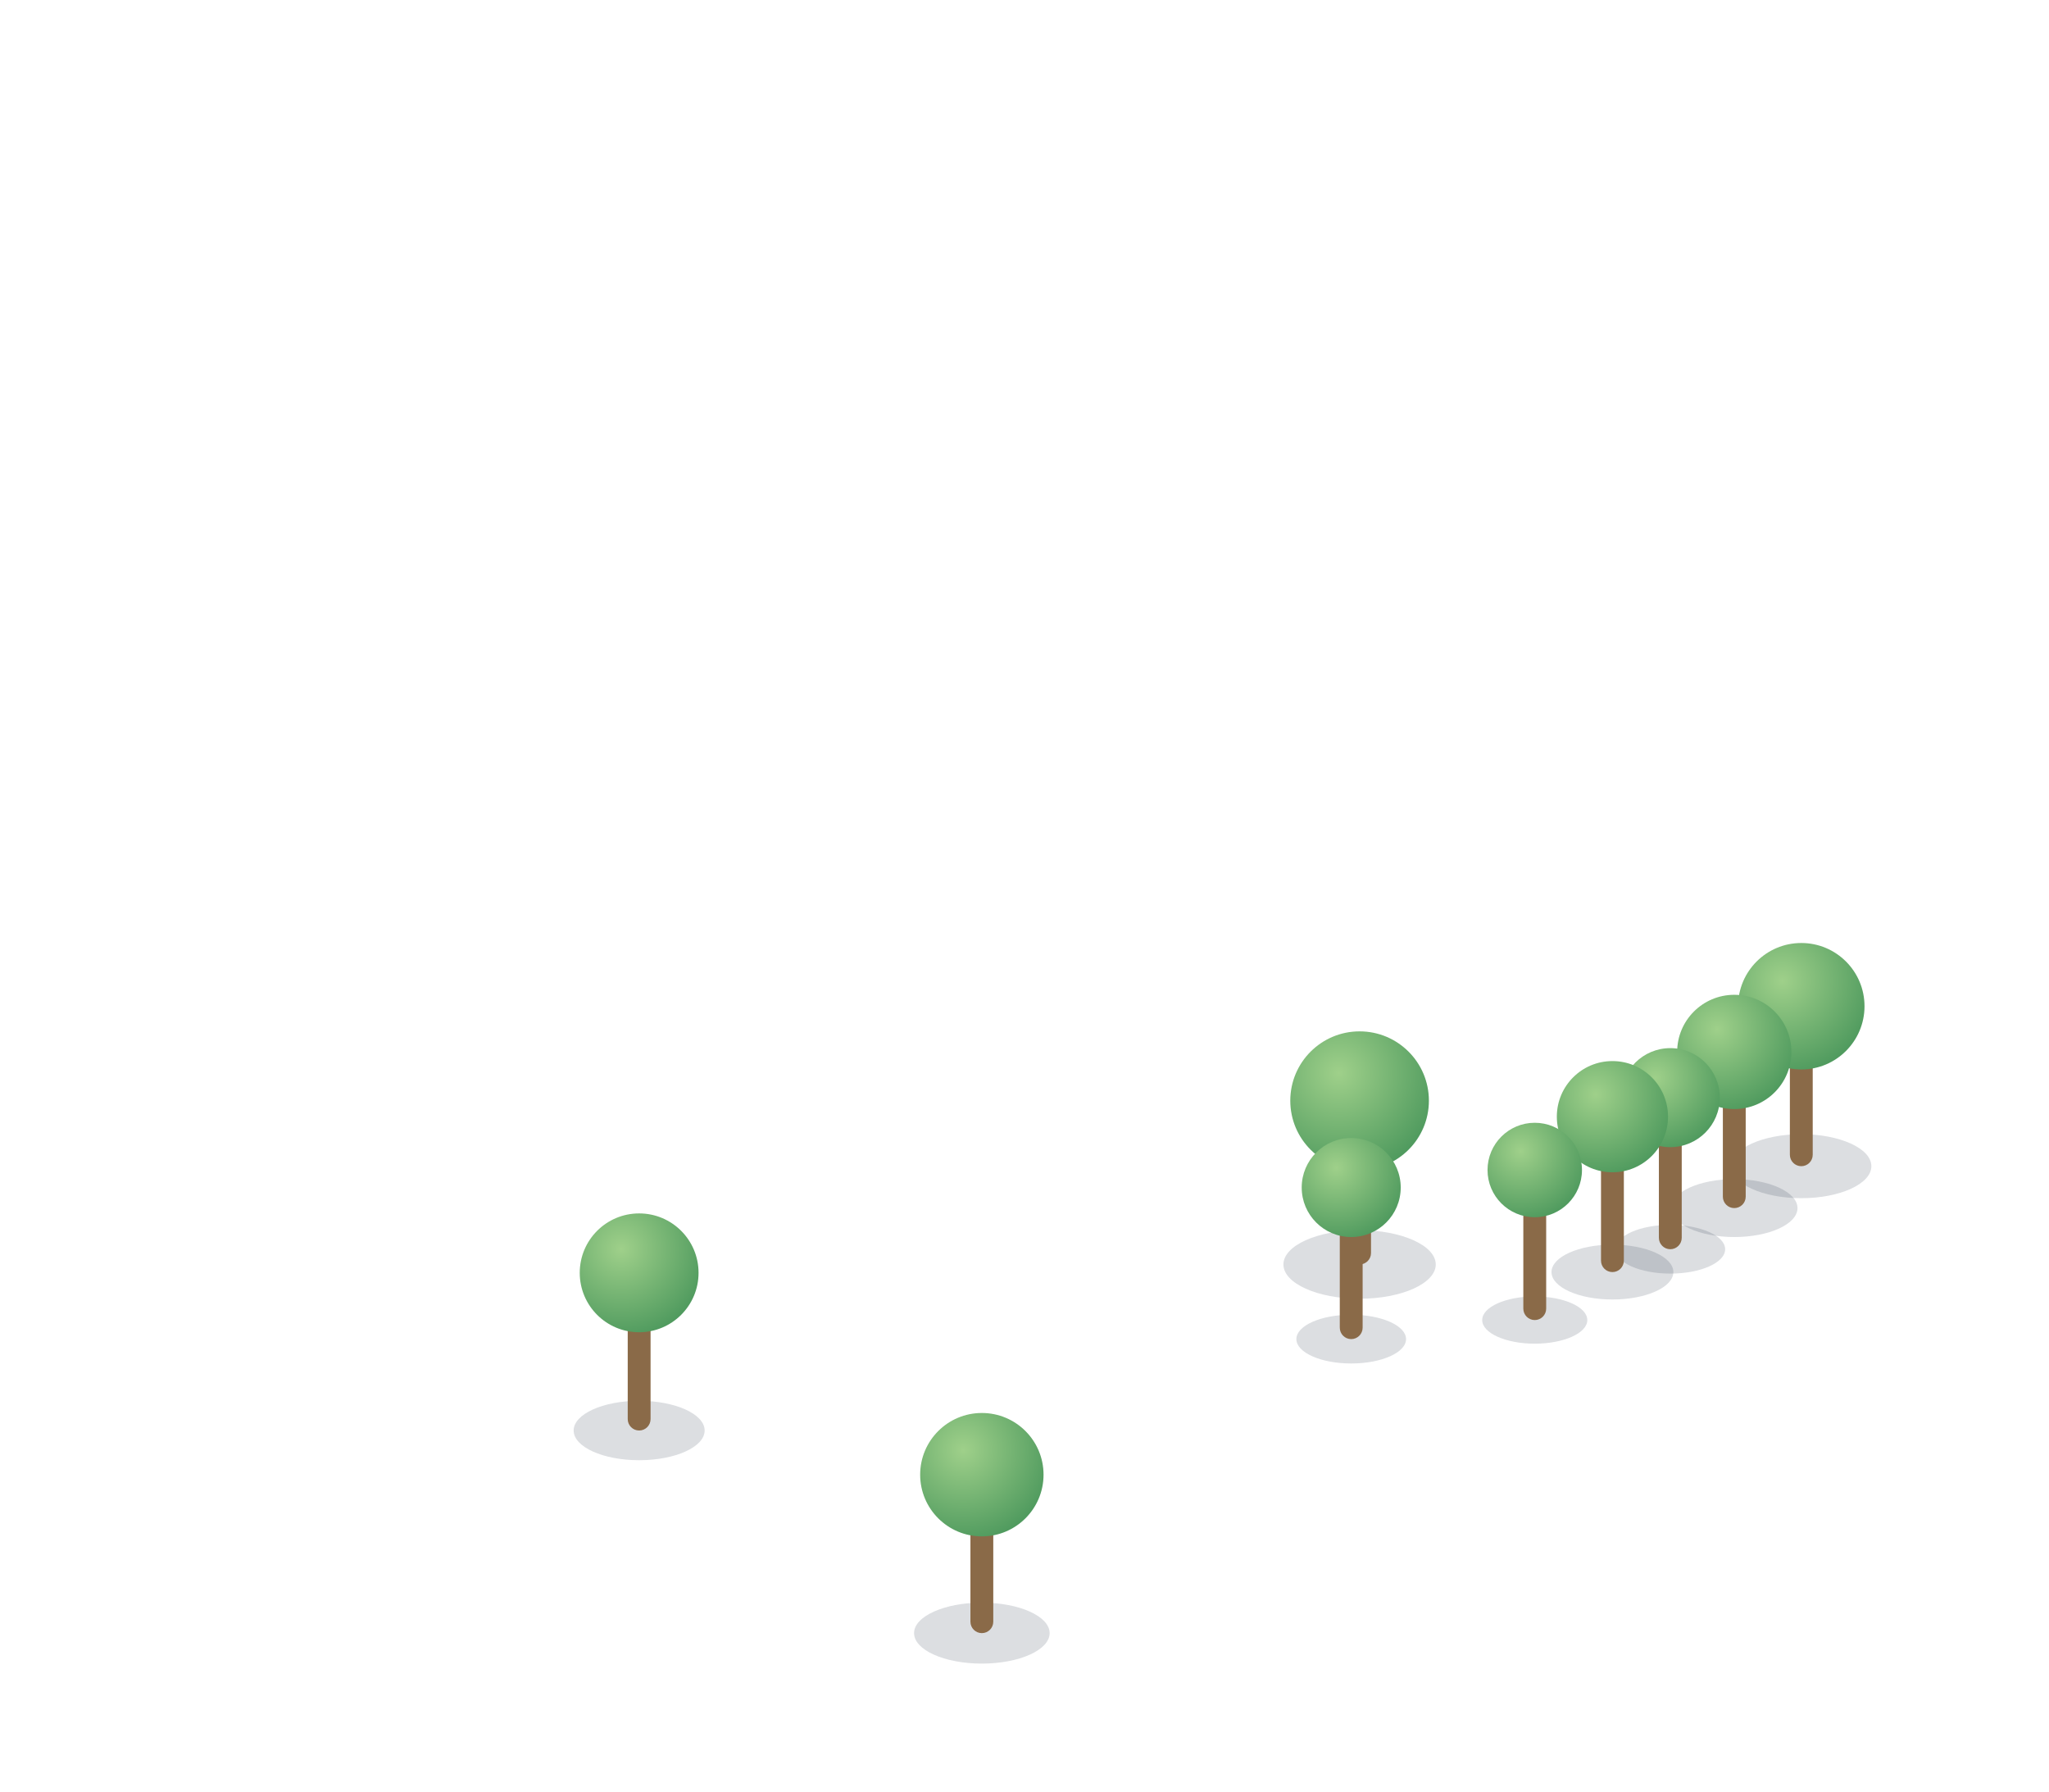
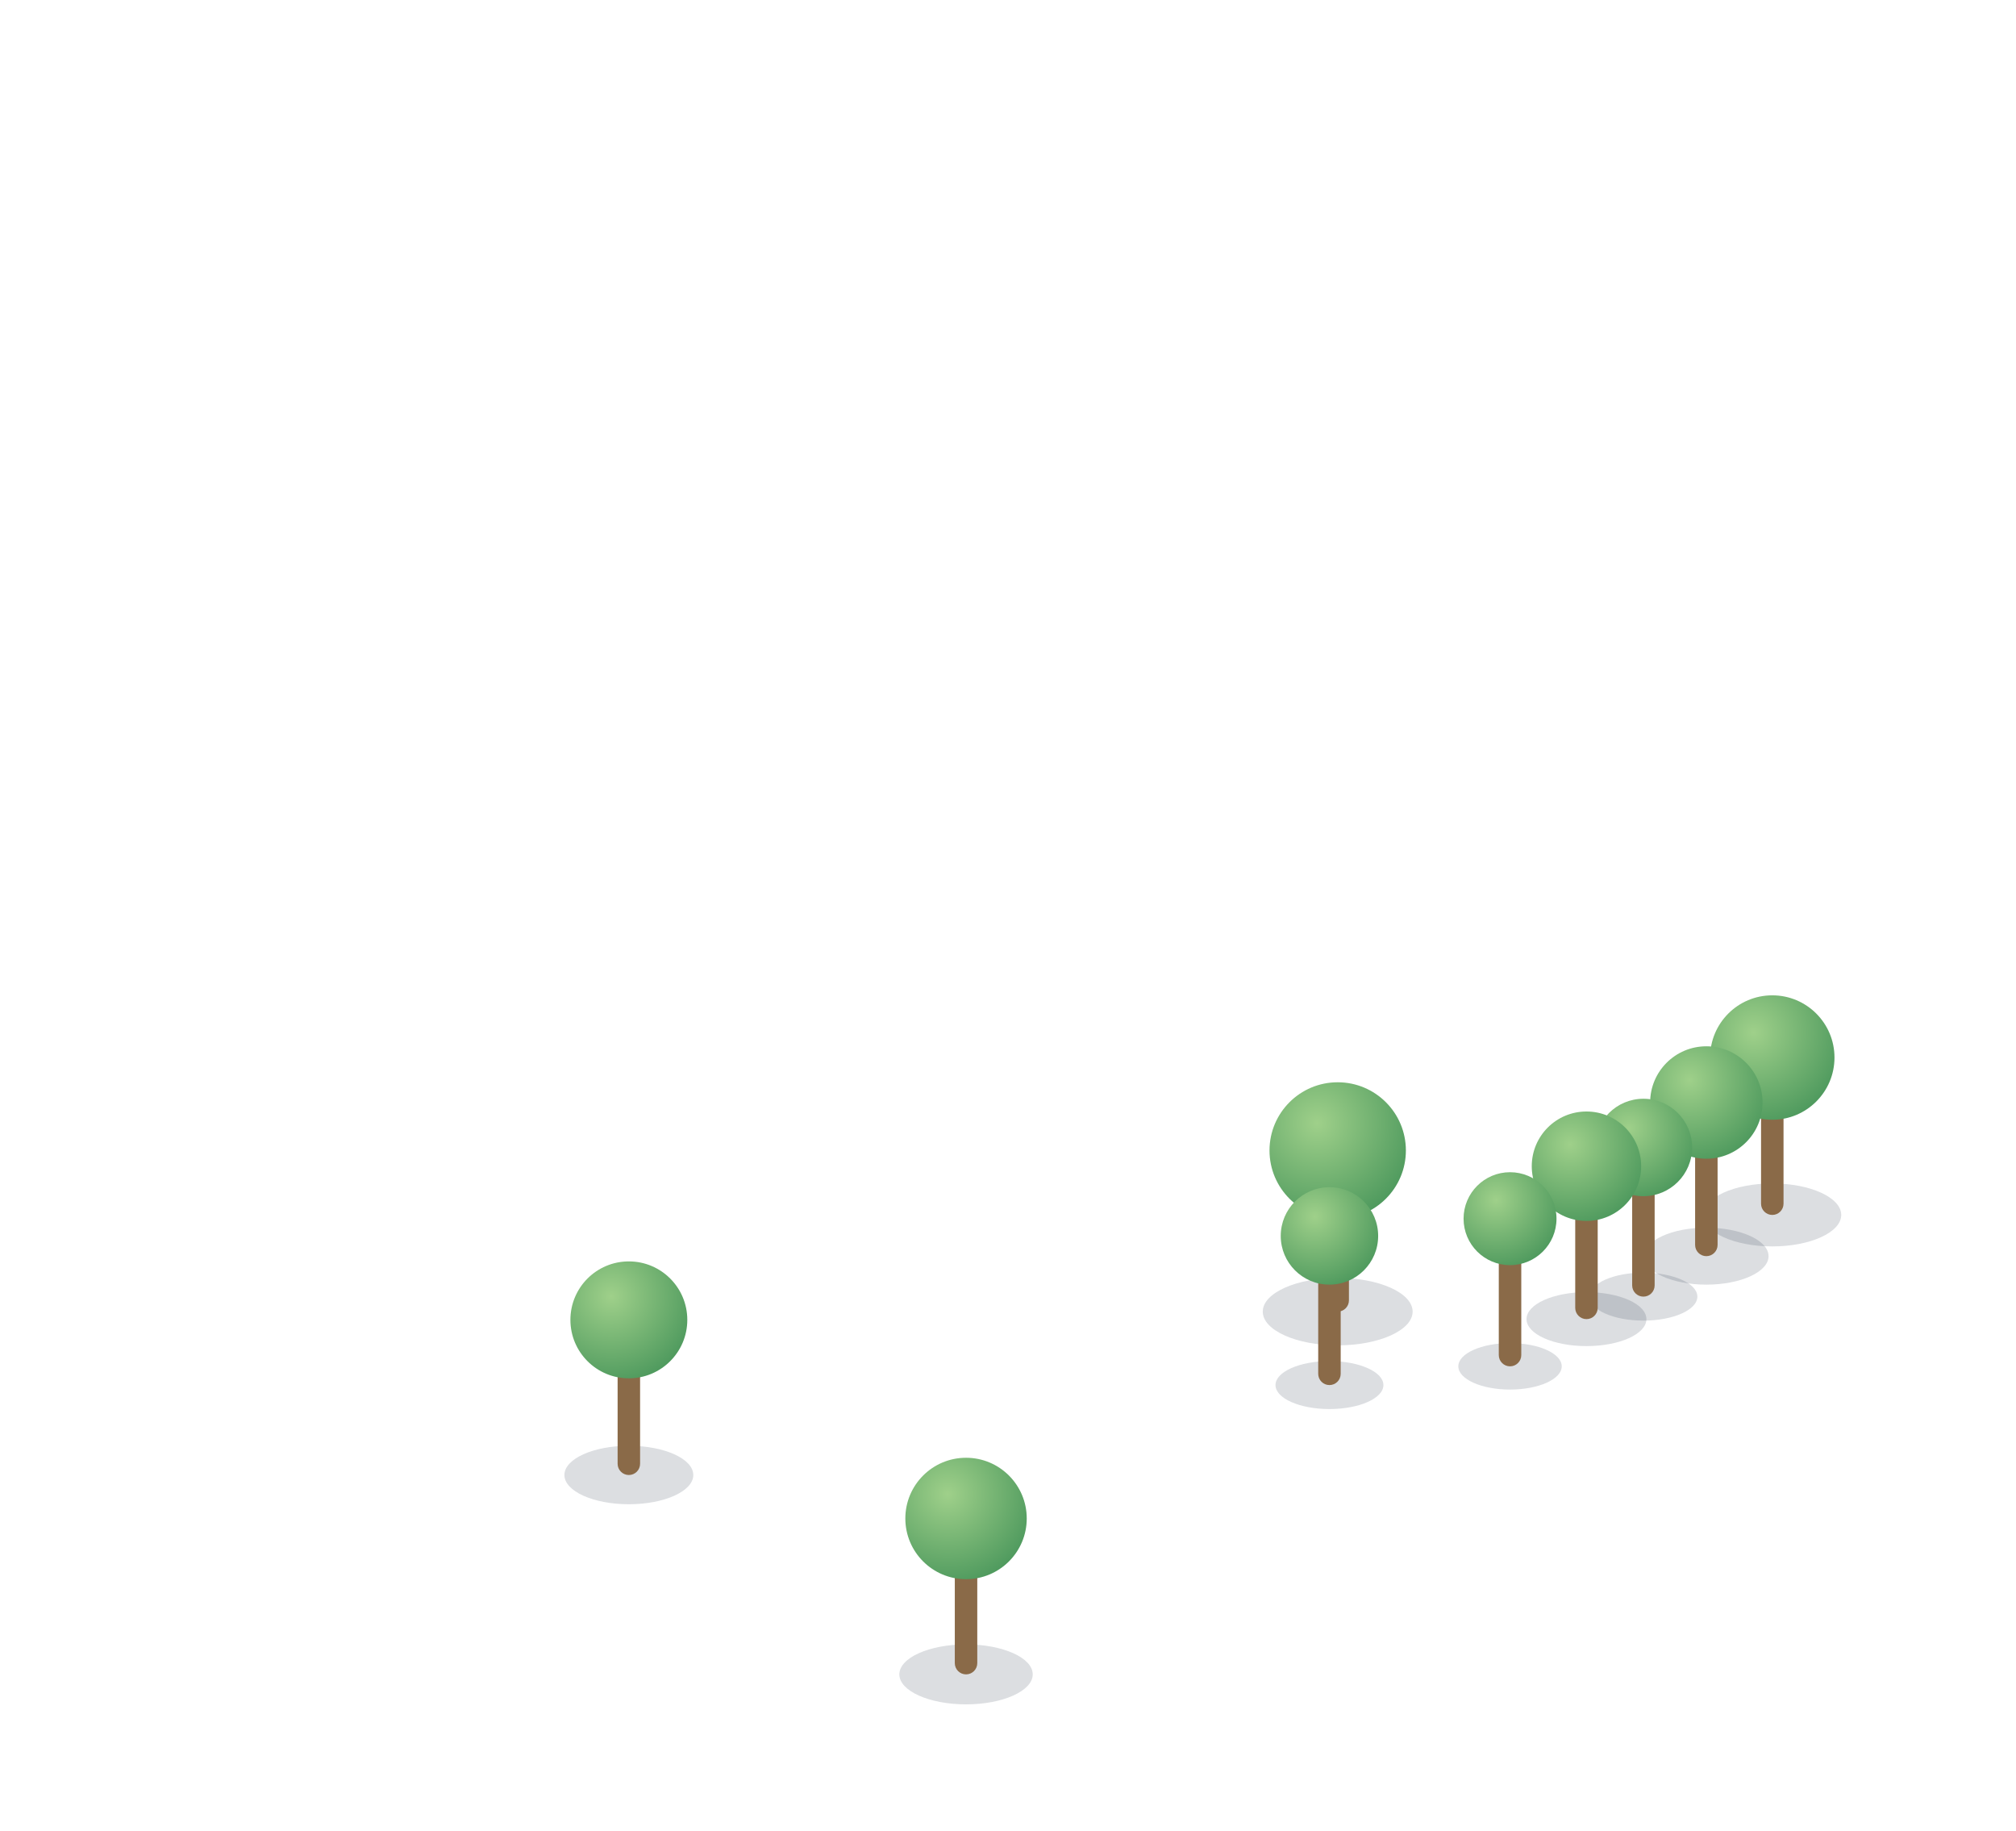
- <svg xmlns="http://www.w3.org/2000/svg" viewBox="-110.4 -160.3 269 235.2" width="538.1" height="470.4">
+ <svg xmlns="http://www.w3.org/2000/svg" viewBox="-110.4 -169.3 269 244.2" width="538.1" height="488.4">
  <defs>
    <radialGradient id="iso-tree" cx="0.35" cy="0.3" r="0.75">
      <stop offset="0" stop-color="#9FD08A" />
      <stop offset="1" stop-color="#4F9A5E" />
    </radialGradient>
  </defs>
  <ellipse cx="126.1" cy="-7.2" rx="9.2" ry="4.2" fill="#1D2B40" opacity="0.16" />
  <rect x="124.6" y="-27.2" width="3" height="20" rx="1.5" fill="#8A6A48" />
  <circle cx="126.1" cy="-28.2" r="8.3" fill="url(#iso-tree)" />
  <ellipse cx="117.3" cy="-1.7" rx="8.3" ry="3.8" fill="#1D2B40" opacity="0.16" />
  <rect x="115.8" y="-21.7" width="3" height="20" rx="1.5" fill="#8A6A48" />
  <circle cx="117.3" cy="-22.2" r="7.5" fill="url(#iso-tree)" />
  <ellipse cx="108.9" cy="3.7" rx="7.2" ry="3.2" fill="#1D2B40" opacity="0.16" />
  <rect x="107.4" y="-16.3" width="3" height="20" rx="1.5" fill="#8A6A48" />
  <circle cx="108.9" cy="-16.2" r="6.5" fill="url(#iso-tree)" />
  <ellipse cx="68.1" cy="5.7" rx="10" ry="4.5" fill="#1D2B40" opacity="0.16" />
  <rect x="66.6" y="-14.3" width="3" height="20" rx="1.5" fill="#8A6A48" />
  <circle cx="68.1" cy="-15.8" r="9.1" fill="url(#iso-tree)" />
  <ellipse cx="101.3" cy="6.7" rx="8" ry="3.6" fill="#1D2B40" opacity="0.16" />
  <rect x="99.8" y="-13.3" width="3" height="20" rx="1.5" fill="#8A6A48" />
  <circle cx="101.3" cy="-13.7" r="7.3" fill="url(#iso-tree)" />
  <ellipse cx="91.1" cy="13" rx="6.9" ry="3.1" fill="#1D2B40" opacity="0.16" />
  <rect x="89.6" y="-7" width="3" height="20" rx="1.5" fill="#8A6A48" />
  <circle cx="91.1" cy="-6.7" r="6.2" fill="url(#iso-tree)" />
  <ellipse cx="67" cy="15.5" rx="7.2" ry="3.2" fill="#1D2B40" opacity="0.16" />
  <rect x="65.5" y="-4.5" width="3" height="20" rx="1.5" fill="#8A6A48" />
  <circle cx="67" cy="-4.4" r="6.5" fill="url(#iso-tree)" />
  <ellipse cx="-26.5" cy="27.5" rx="8.6" ry="3.9" fill="#1D2B40" opacity="0.16" />
  <rect x="-28" y="7.5" width="3" height="20" rx="1.5" fill="#8A6A48" />
  <circle cx="-26.5" cy="6.8" r="7.8" fill="url(#iso-tree)" />
  <ellipse cx="18.5" cy="54.1" rx="8.9" ry="4" fill="#1D2B40" opacity="0.16" />
  <rect x="17" y="34.1" width="3" height="20" rx="1.5" fill="#8A6A48" />
  <circle cx="18.5" cy="33.3" r="8.1" fill="url(#iso-tree)" />
</svg>
